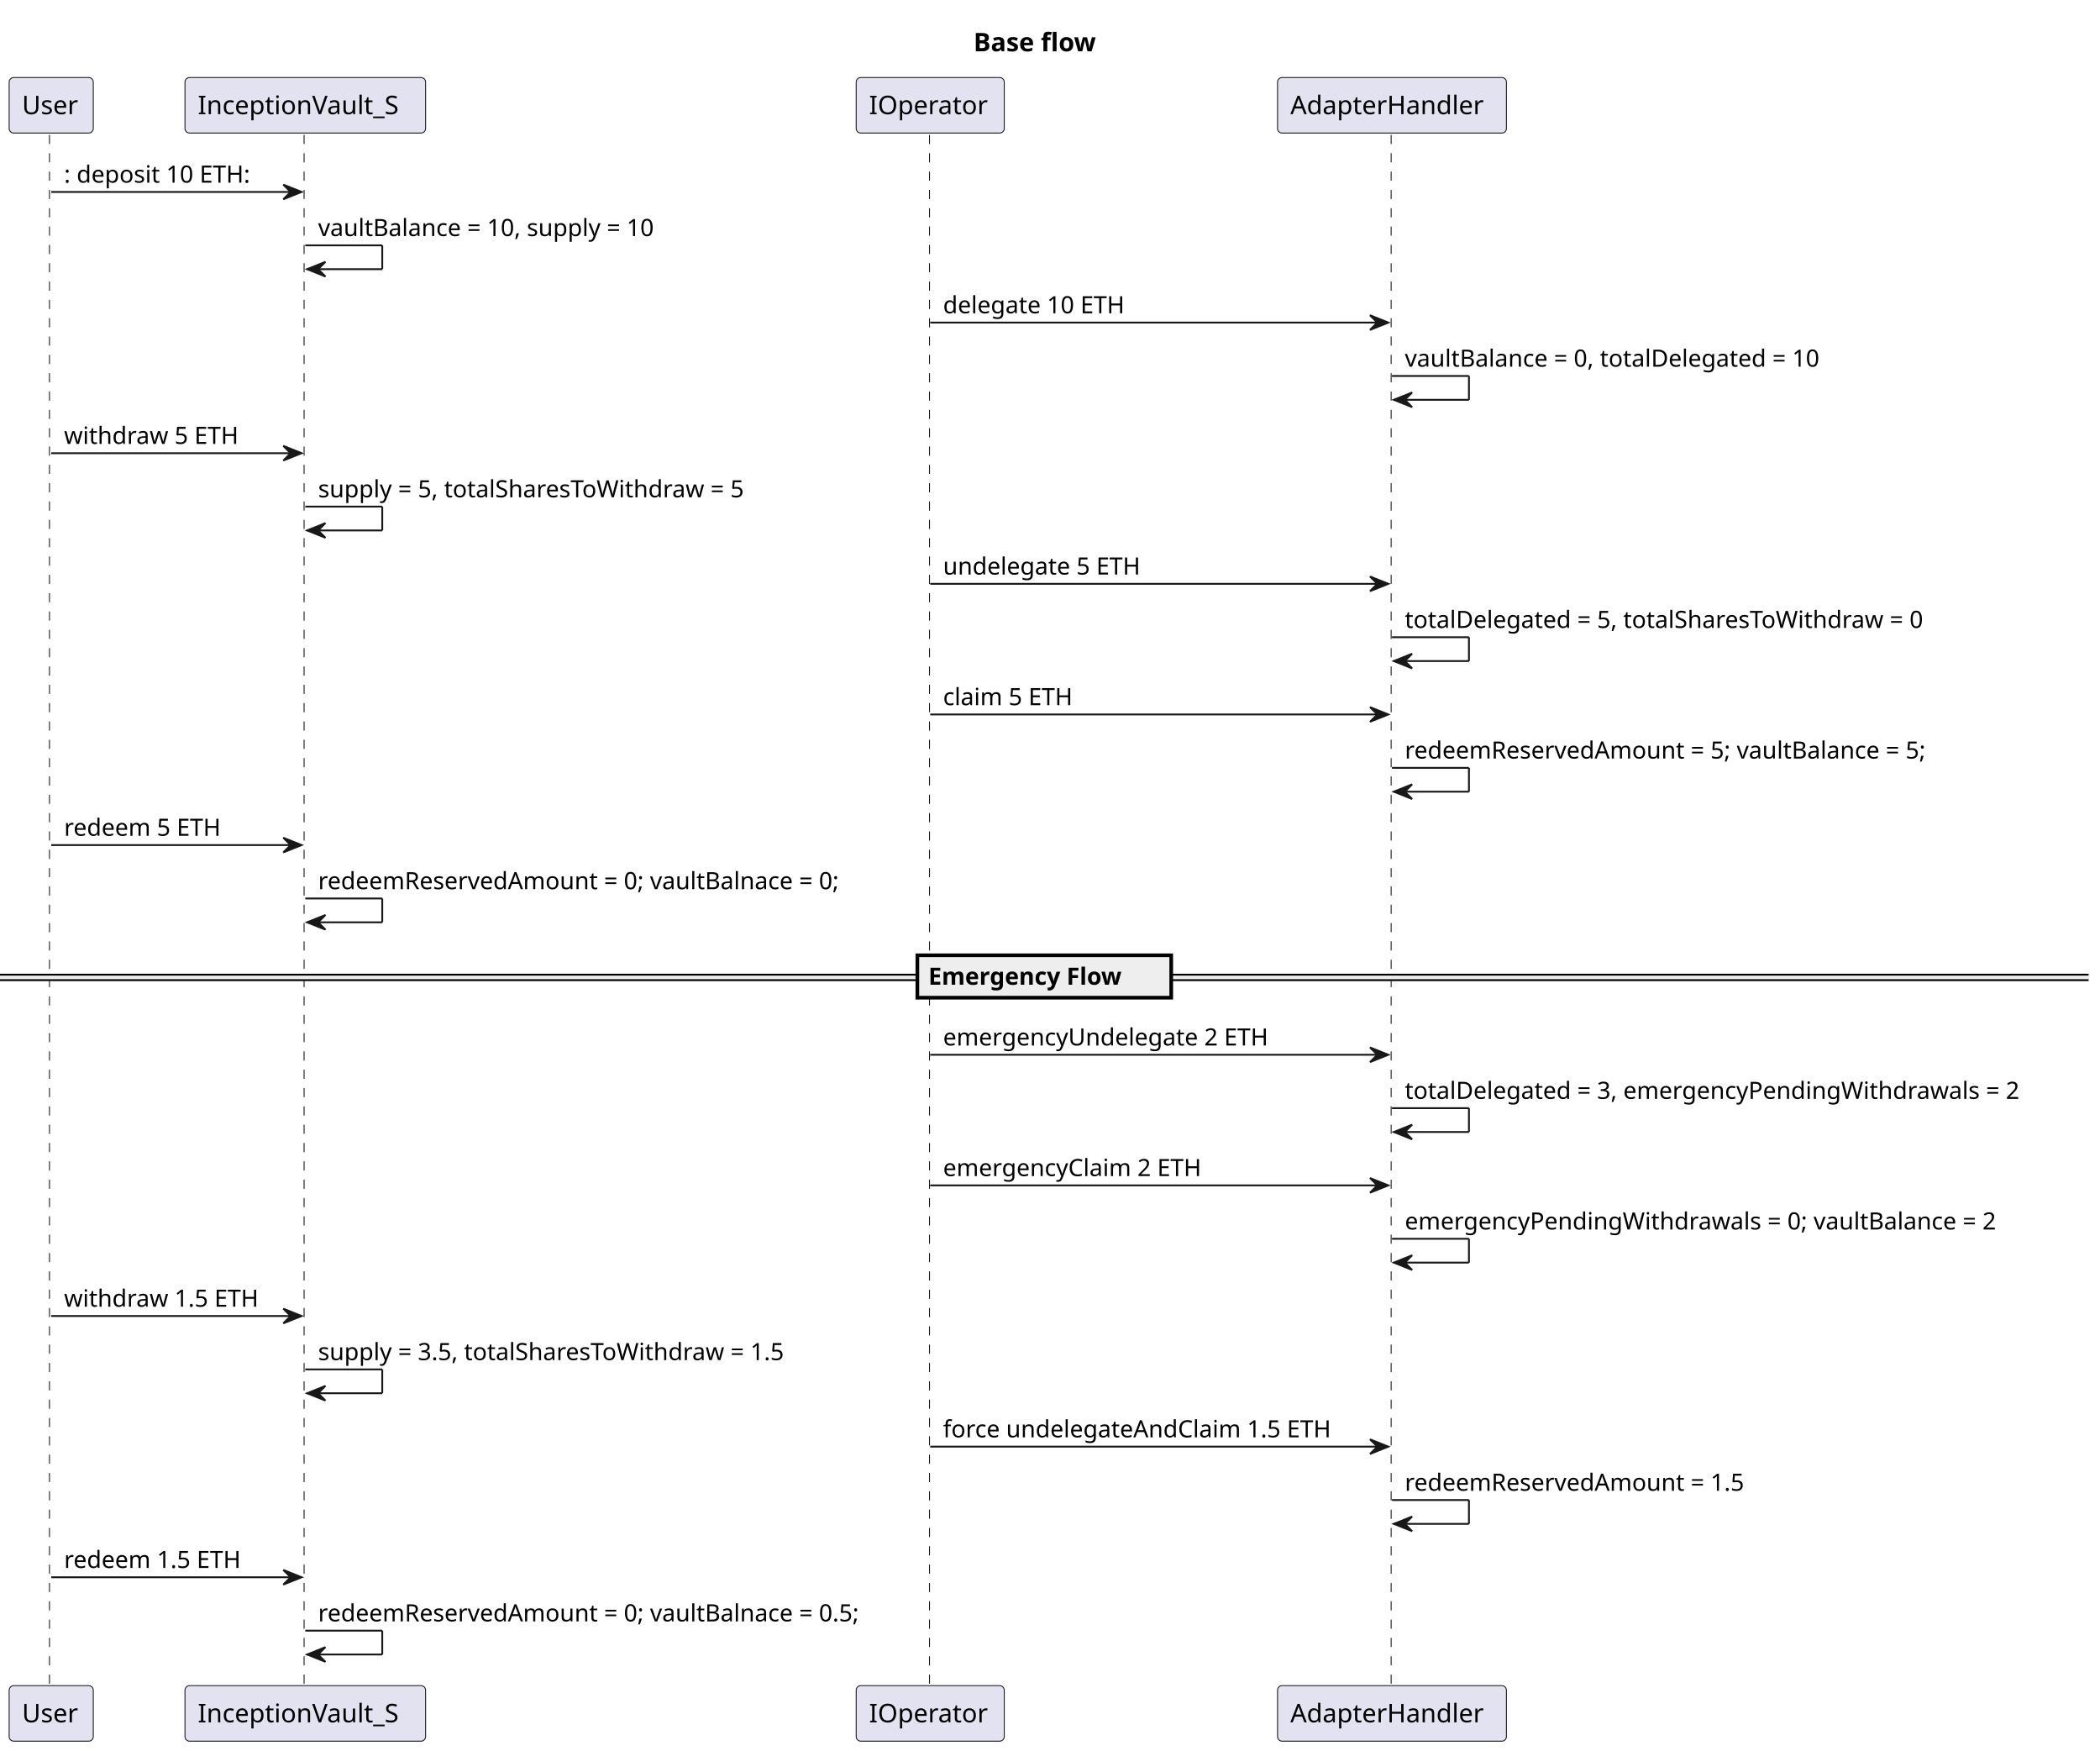
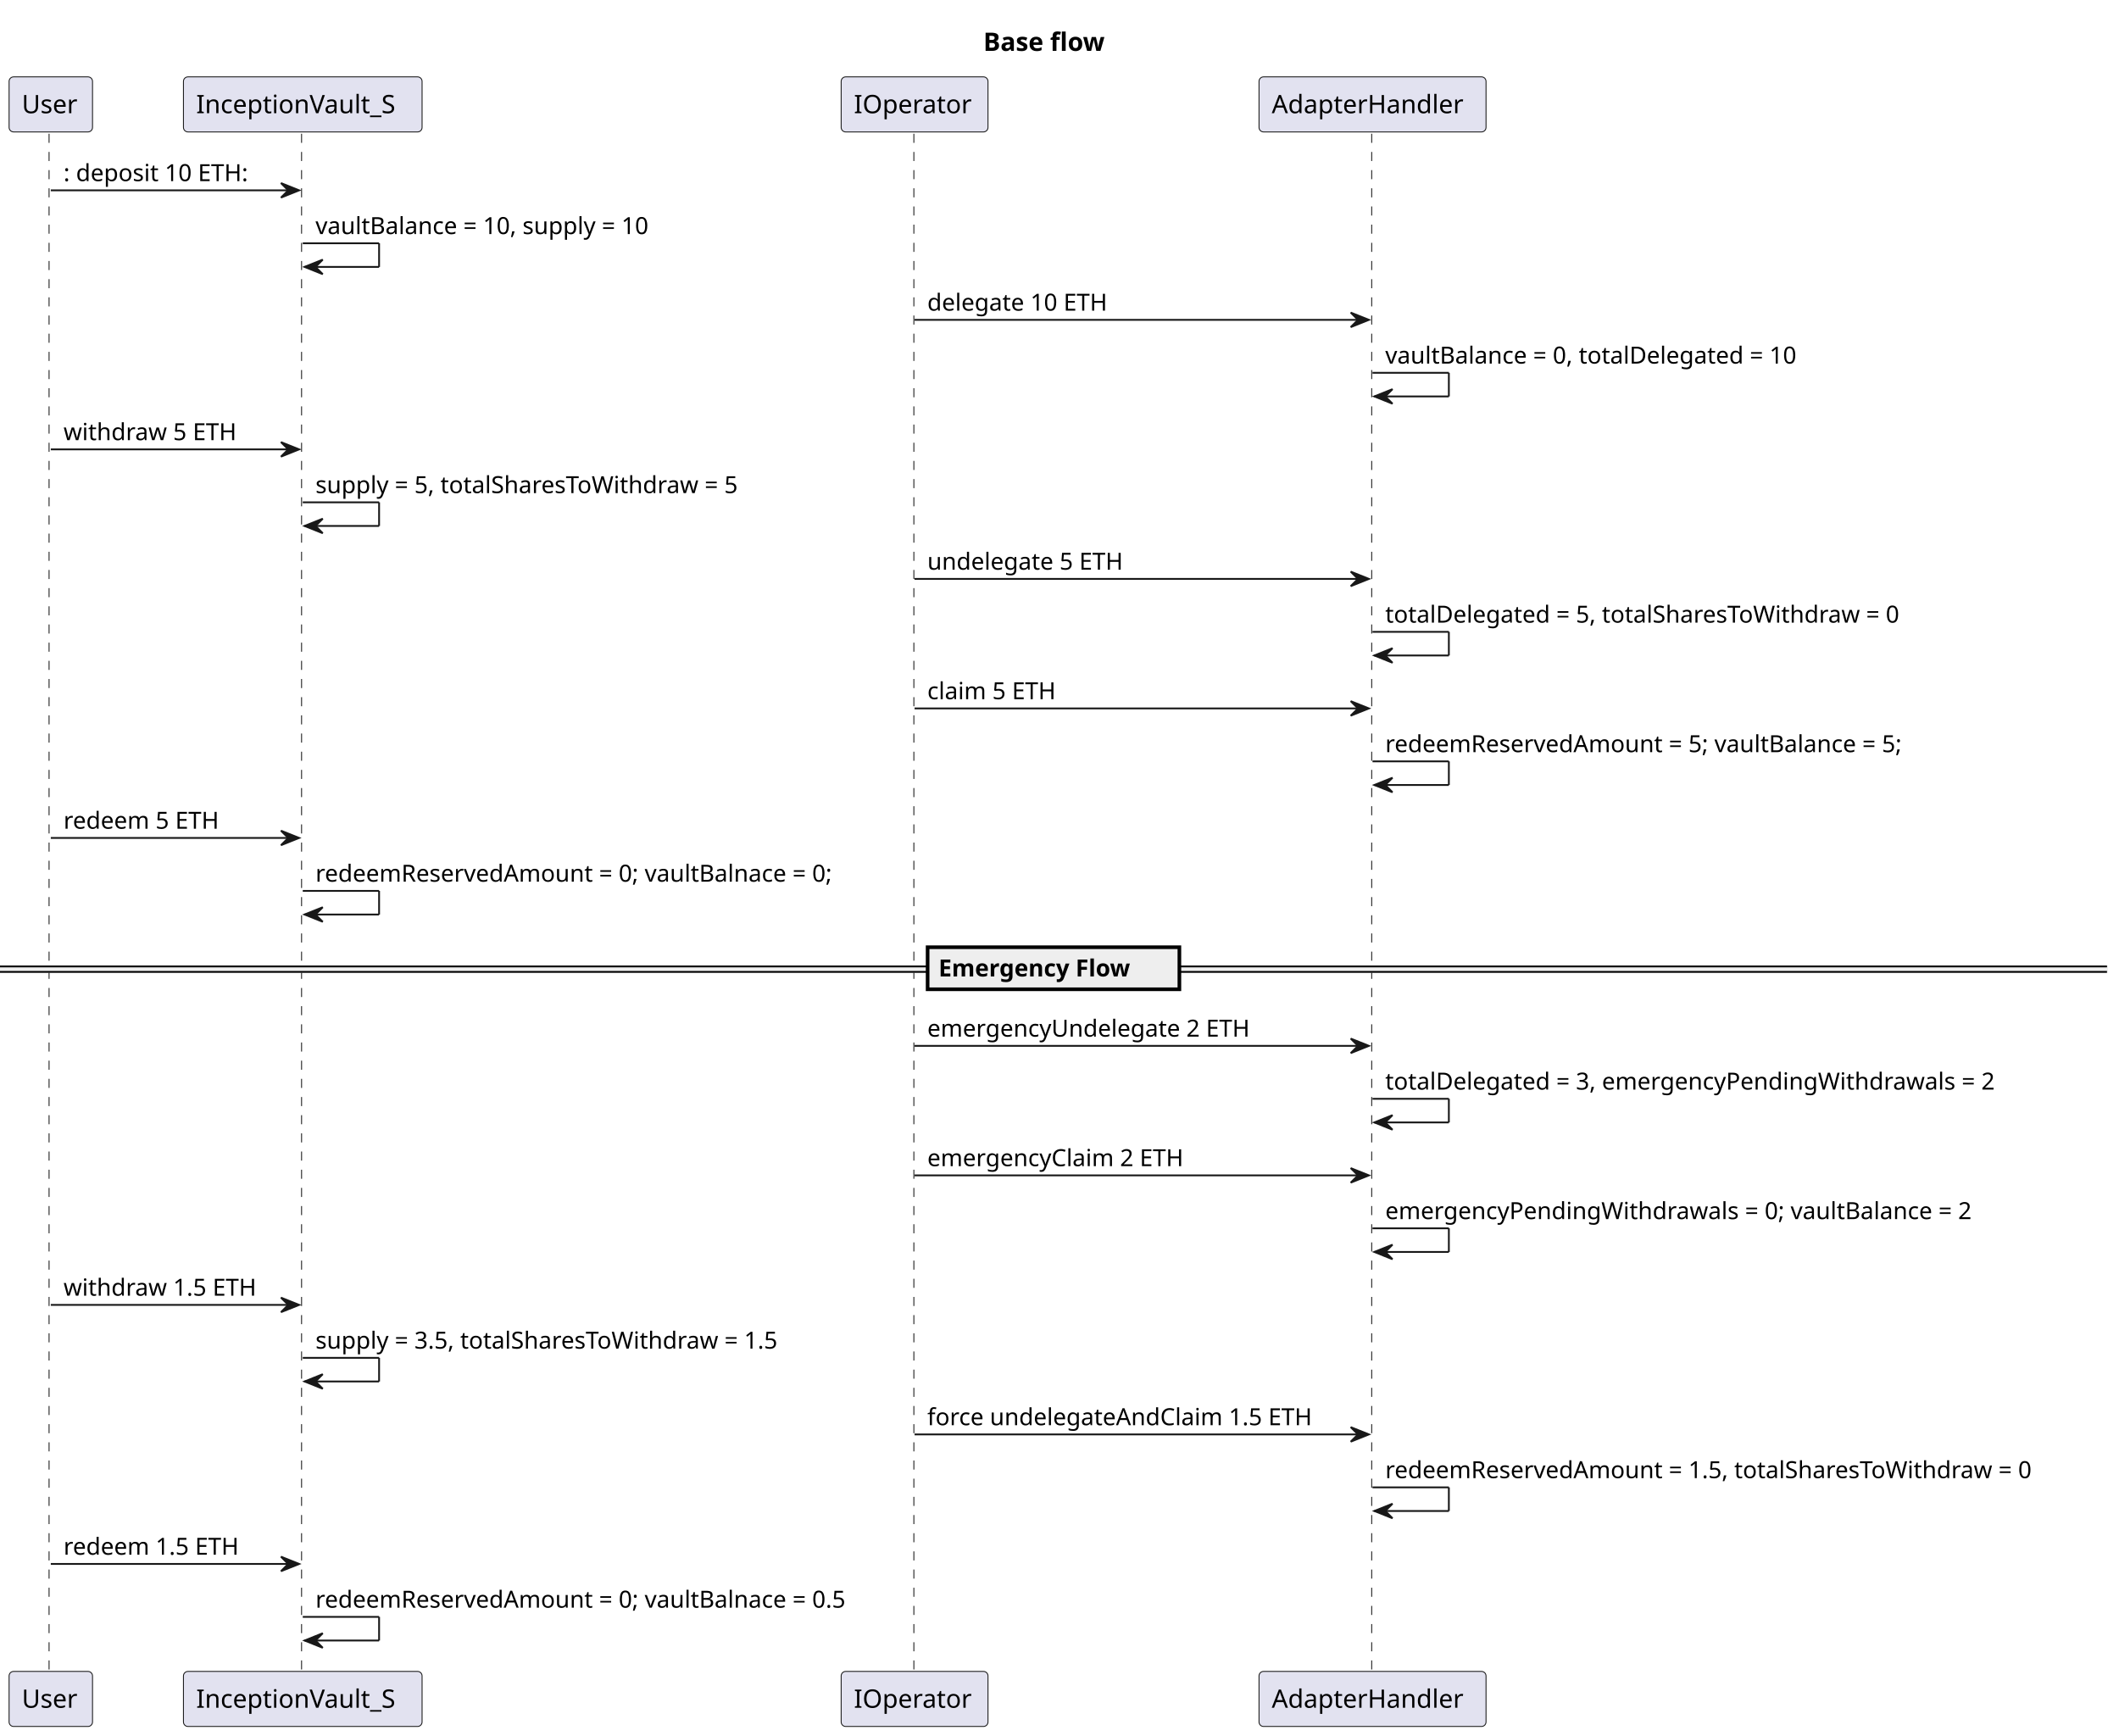
- <svg xmlns="http://www.w3.org/2000/svg" contentStyleType="text/css" data-diagram-type="SEQUENCE" height="955px" preserveAspectRatio="none" style="width:1146px;height:955px;background:#FFFFFF;" version="1.1" viewBox="0 0 1146 955" width="1146px" zoomAndPan="magnify">
+ <svg xmlns="http://www.w3.org/2000/svg" contentStyleType="text/css" data-diagram-type="SEQUENCE" height="955px" preserveAspectRatio="none" style="width:1166px;height:955px;background:#FFFFFF;" version="1.1" viewBox="0 0 1166 955" width="1166px" zoomAndPan="magnify">
  <defs />
  <g>
-     <text fill="#000000" font-family="sans-serif" font-size="14" font-weight="bold" lengthAdjust="spacing" textLength="76.262" x="531.255" y="27.995">Base flow</text>
+     <text fill="#000000" font-family="sans-serif" font-size="14" font-weight="bold" lengthAdjust="spacing" textLength="76.262" x="541.065" y="27.995">Base flow</text>
    <g>
      <rect fill="transparent" height="847.055" width="8" x="23.955" y="73.594" />
      <line style="stroke:#181818;stroke-width:0.5;stroke-dasharray:5.0,5.0;" x1="27" x2="27" y1="73.594" y2="920.648" />
    </g>
    <g>
      <rect fill="transparent" height="847.055" width="8" x="162.6" y="73.594" />
      <line style="stroke:#181818;stroke-width:0.5;stroke-dasharray:5.0,5.0;" x1="165.944" x2="165.944" y1="73.594" y2="920.648" />
    </g>
    <g>
-       <rect fill="transparent" height="847.055" width="8" x="503.638" y="73.594" />
-       <line style="stroke:#181818;stroke-width:0.5;stroke-dasharray:5.0,5.0;" x1="507.241" x2="507.241" y1="73.594" y2="920.648" />
+       <rect fill="transparent" height="847.055" width="8" x="499.258" y="73.594" />
+       <line style="stroke:#181818;stroke-width:0.5;stroke-dasharray:5.0,5.0;" x1="502.861" x2="502.861" y1="73.594" y2="920.648" />
    </g>
    <g>
-       <rect fill="transparent" height="847.055" width="8" x="755.626" y="73.594" />
-       <line style="stroke:#181818;stroke-width:0.5;stroke-dasharray:5.0,5.0;" x1="759.17" x2="759.17" y1="73.594" y2="920.648" />
+       <rect fill="transparent" height="847.055" width="8" x="751.247" y="73.594" />
+       <line style="stroke:#181818;stroke-width:0.5;stroke-dasharray:5.0,5.0;" x1="754.79" x2="754.79" y1="73.594" y2="920.648" />
    </g>
    <rect fill="#E2E2F0" height="30.297" rx="2.5" ry="2.5" style="stroke:#181818;stroke-width:0.5;" width="45.91" x="5" y="42.297" />
    <text fill="#000000" font-family="sans-serif" font-size="14" lengthAdjust="spacing" textLength="31.91" x="12" y="62.292">User</text>
    <rect fill="#E2E2F0" height="30.297" rx="2.5" ry="2.5" style="stroke:#181818;stroke-width:0.5;" width="45.91" x="5" y="919.648" />
    <text fill="#000000" font-family="sans-serif" font-size="14" lengthAdjust="spacing" textLength="31.91" x="12" y="939.644">User</text>
    <rect fill="#E2E2F0" height="30.297" rx="2.5" ry="2.5" style="stroke:#181818;stroke-width:0.5;" width="131.311" x="100.944" y="42.297" />
    <text fill="#000000" font-family="sans-serif" font-size="14" lengthAdjust="spacing" textLength="117.311" x="107.944" y="62.292">InceptionVault_S</text>
    <rect fill="#E2E2F0" height="30.297" rx="2.5" ry="2.5" style="stroke:#181818;stroke-width:0.5;" width="131.311" x="100.944" y="919.648" />
    <text fill="#000000" font-family="sans-serif" font-size="14" lengthAdjust="spacing" textLength="117.311" x="107.944" y="939.644">InceptionVault_S</text>
-     <rect fill="#E2E2F0" height="30.297" rx="2.5" ry="2.5" style="stroke:#181818;stroke-width:0.5;" width="80.794" x="467.241" y="42.297" />
-     <text fill="#000000" font-family="sans-serif" font-size="14" lengthAdjust="spacing" textLength="66.794" x="474.241" y="62.292">IOperator</text>
-     <rect fill="#E2E2F0" height="30.297" rx="2.5" ry="2.5" style="stroke:#181818;stroke-width:0.5;" width="80.794" x="467.241" y="919.648" />
-     <text fill="#000000" font-family="sans-serif" font-size="14" lengthAdjust="spacing" textLength="66.794" x="474.241" y="939.644">IOperator</text>
-     <rect fill="#E2E2F0" height="30.297" rx="2.5" ry="2.5" style="stroke:#181818;stroke-width:0.5;" width="124.913" x="697.17" y="42.297" />
-     <text fill="#000000" font-family="sans-serif" font-size="14" lengthAdjust="spacing" textLength="110.913" x="704.17" y="62.292">AdapterHandler</text>
-     <rect fill="#E2E2F0" height="30.297" rx="2.5" ry="2.5" style="stroke:#181818;stroke-width:0.5;" width="124.913" x="697.17" y="919.648" />
-     <text fill="#000000" font-family="sans-serif" font-size="14" lengthAdjust="spacing" textLength="110.913" x="704.17" y="939.644">AdapterHandler</text>
+     <rect fill="#E2E2F0" height="30.297" rx="2.5" ry="2.5" style="stroke:#181818;stroke-width:0.5;" width="80.794" x="462.861" y="42.297" />
+     <text fill="#000000" font-family="sans-serif" font-size="14" lengthAdjust="spacing" textLength="66.794" x="469.861" y="62.292">IOperator</text>
+     <rect fill="#E2E2F0" height="30.297" rx="2.5" ry="2.5" style="stroke:#181818;stroke-width:0.5;" width="80.794" x="462.861" y="919.648" />
+     <text fill="#000000" font-family="sans-serif" font-size="14" lengthAdjust="spacing" textLength="66.794" x="469.861" y="939.644">IOperator</text>
+     <rect fill="#E2E2F0" height="30.297" rx="2.5" ry="2.5" style="stroke:#181818;stroke-width:0.5;" width="124.913" x="692.79" y="42.297" />
+     <text fill="#000000" font-family="sans-serif" font-size="14" lengthAdjust="spacing" textLength="110.913" x="699.79" y="62.292">AdapterHandler</text>
+     <rect fill="#E2E2F0" height="30.297" rx="2.5" ry="2.5" style="stroke:#181818;stroke-width:0.5;" width="124.913" x="692.79" y="919.648" />
+     <text fill="#000000" font-family="sans-serif" font-size="14" lengthAdjust="spacing" textLength="110.913" x="699.79" y="939.644">AdapterHandler</text>
    <polygon fill="#181818" points="154.6,100.727,164.6,104.727,154.6,108.727,158.6,104.727" style="stroke:#181818;stroke-width:1;" />
    <line style="stroke:#181818;stroke-width:1;" x1="27.955" x2="160.6" y1="104.727" y2="104.727" />
    <text fill="#000000" font-family="sans-serif" font-size="13" lengthAdjust="spacing" textLength="111.566" x="34.955" y="99.661">: deposit 10 ETH:</text>
    <line style="stroke:#181818;stroke-width:1;" x1="166.6" x2="208.6" y1="133.859" y2="133.859" />
    <line style="stroke:#181818;stroke-width:1;" x1="208.6" x2="208.6" y1="133.859" y2="146.859" />
    <line style="stroke:#181818;stroke-width:1;" x1="167.6" x2="208.6" y1="146.859" y2="146.859" />
    <polygon fill="#181818" points="177.6,142.859,167.6,146.859,177.6,150.859,173.6,146.859" style="stroke:#181818;stroke-width:1;" />
    <text fill="#000000" font-family="sans-serif" font-size="13" lengthAdjust="spacing" textLength="206.94" x="173.6" y="128.793">vaultBalance = 10, supply = 10</text>
-     <polygon fill="#181818" points="747.626,171.992,757.626,175.992,747.626,179.992,751.626,175.992" style="stroke:#181818;stroke-width:1;" />
-     <line style="stroke:#181818;stroke-width:1;" x1="507.638" x2="753.626" y1="175.992" y2="175.992" />
-     <text fill="#000000" font-family="sans-serif" font-size="13" lengthAdjust="spacing" textLength="107.91" x="514.638" y="170.926">delegate 10 ETH</text>
-     <line style="stroke:#181818;stroke-width:1;" x1="759.626" x2="801.626" y1="205.125" y2="205.125" />
-     <line style="stroke:#181818;stroke-width:1;" x1="801.626" x2="801.626" y1="205.125" y2="218.125" />
-     <line style="stroke:#181818;stroke-width:1;" x1="760.626" x2="801.626" y1="218.125" y2="218.125" />
-     <polygon fill="#181818" points="770.626,214.125,760.626,218.125,770.626,222.125,766.626,218.125" style="stroke:#181818;stroke-width:1;" />
-     <text fill="#000000" font-family="sans-serif" font-size="13" lengthAdjust="spacing" textLength="252.757" x="766.626" y="200.059">vaultBalance = 0, totalDelegated = 10</text>
+     <polygon fill="#181818" points="743.247,171.992,753.247,175.992,743.247,179.992,747.247,175.992" style="stroke:#181818;stroke-width:1;" />
+     <line style="stroke:#181818;stroke-width:1;" x1="503.258" x2="749.247" y1="175.992" y2="175.992" />
+     <text fill="#000000" font-family="sans-serif" font-size="13" lengthAdjust="spacing" textLength="107.91" x="510.258" y="170.926">delegate 10 ETH</text>
+     <line style="stroke:#181818;stroke-width:1;" x1="755.247" x2="797.247" y1="205.125" y2="205.125" />
+     <line style="stroke:#181818;stroke-width:1;" x1="797.247" x2="797.247" y1="205.125" y2="218.125" />
+     <line style="stroke:#181818;stroke-width:1;" x1="756.247" x2="797.247" y1="218.125" y2="218.125" />
+     <polygon fill="#181818" points="766.247,214.125,756.247,218.125,766.247,222.125,762.247,218.125" style="stroke:#181818;stroke-width:1;" />
+     <text fill="#000000" font-family="sans-serif" font-size="13" lengthAdjust="spacing" textLength="252.757" x="762.247" y="200.059">vaultBalance = 0, totalDelegated = 10</text>
    <polygon fill="#181818" points="154.6,243.258,164.6,247.258,154.6,251.258,158.6,247.258" style="stroke:#181818;stroke-width:1;" />
    <line style="stroke:#181818;stroke-width:1;" x1="27.955" x2="160.6" y1="247.258" y2="247.258" />
    <text fill="#000000" font-family="sans-serif" font-size="13" lengthAdjust="spacing" textLength="102.242" x="34.955" y="242.192">withdraw 5 ETH</text>
    <line style="stroke:#181818;stroke-width:1;" x1="166.6" x2="208.6" y1="276.391" y2="276.391" />
    <line style="stroke:#181818;stroke-width:1;" x1="208.6" x2="208.6" y1="276.391" y2="289.391" />
    <line style="stroke:#181818;stroke-width:1;" x1="167.6" x2="208.6" y1="289.391" y2="289.391" />
    <polygon fill="#181818" points="177.6,285.391,167.6,289.391,177.6,293.391,173.6,289.391" style="stroke:#181818;stroke-width:1;" />
    <text fill="#000000" font-family="sans-serif" font-size="13" lengthAdjust="spacing" textLength="258.134" x="173.6" y="271.325">supply = 5, totalSharesToWithdraw = 5</text>
-     <polygon fill="#181818" points="747.626,314.523,757.626,318.523,747.626,322.523,751.626,318.523" style="stroke:#181818;stroke-width:1;" />
-     <line style="stroke:#181818;stroke-width:1;" x1="507.638" x2="753.626" y1="318.523" y2="318.523" />
-     <text fill="#000000" font-family="sans-serif" font-size="13" lengthAdjust="spacing" textLength="116.118" x="514.638" y="313.457">undelegate 5 ETH</text>
-     <line style="stroke:#181818;stroke-width:1;" x1="759.626" x2="801.626" y1="347.656" y2="347.656" />
-     <line style="stroke:#181818;stroke-width:1;" x1="801.626" x2="801.626" y1="347.656" y2="360.656" />
-     <line style="stroke:#181818;stroke-width:1;" x1="760.626" x2="801.626" y1="360.656" y2="360.656" />
-     <polygon fill="#181818" points="770.626,356.656,760.626,360.656,770.626,364.656,766.626,360.656" style="stroke:#181818;stroke-width:1;" />
-     <text fill="#000000" font-family="sans-serif" font-size="13" lengthAdjust="spacing" textLength="312.222" x="766.626" y="342.59">totalDelegated = 5, totalSharesToWithdraw = 0</text>
-     <polygon fill="#181818" points="747.626,385.789,757.626,389.789,747.626,393.789,751.626,389.789" style="stroke:#181818;stroke-width:1;" />
-     <line style="stroke:#181818;stroke-width:1;" x1="507.638" x2="753.626" y1="389.789" y2="389.789" />
-     <text fill="#000000" font-family="sans-serif" font-size="13" lengthAdjust="spacing" textLength="77.467" x="514.638" y="384.723">claim 5 ETH</text>
-     <line style="stroke:#181818;stroke-width:1;" x1="759.626" x2="801.626" y1="418.922" y2="418.922" />
-     <line style="stroke:#181818;stroke-width:1;" x1="801.626" x2="801.626" y1="418.922" y2="431.922" />
-     <line style="stroke:#181818;stroke-width:1;" x1="760.626" x2="801.626" y1="431.922" y2="431.922" />
-     <polygon fill="#181818" points="770.626,427.922,760.626,431.922,770.626,435.922,766.626,431.922" style="stroke:#181818;stroke-width:1;" />
-     <text fill="#000000" font-family="sans-serif" font-size="13" lengthAdjust="spacing" textLength="314.634" x="766.626" y="413.856">redeemReservedAmount = 5; vaultBalance = 5;</text>
+     <polygon fill="#181818" points="743.247,314.523,753.247,318.523,743.247,322.523,747.247,318.523" style="stroke:#181818;stroke-width:1;" />
+     <line style="stroke:#181818;stroke-width:1;" x1="503.258" x2="749.247" y1="318.523" y2="318.523" />
+     <text fill="#000000" font-family="sans-serif" font-size="13" lengthAdjust="spacing" textLength="116.118" x="510.258" y="313.457">undelegate 5 ETH</text>
+     <line style="stroke:#181818;stroke-width:1;" x1="755.247" x2="797.247" y1="347.656" y2="347.656" />
+     <line style="stroke:#181818;stroke-width:1;" x1="797.247" x2="797.247" y1="347.656" y2="360.656" />
+     <line style="stroke:#181818;stroke-width:1;" x1="756.247" x2="797.247" y1="360.656" y2="360.656" />
+     <polygon fill="#181818" points="766.247,356.656,756.247,360.656,766.247,364.656,762.247,360.656" style="stroke:#181818;stroke-width:1;" />
+     <text fill="#000000" font-family="sans-serif" font-size="13" lengthAdjust="spacing" textLength="312.222" x="762.247" y="342.59">totalDelegated = 5, totalSharesToWithdraw = 0</text>
+     <polygon fill="#181818" points="743.247,385.789,753.247,389.789,743.247,393.789,747.247,389.789" style="stroke:#181818;stroke-width:1;" />
+     <line style="stroke:#181818;stroke-width:1;" x1="503.258" x2="749.247" y1="389.789" y2="389.789" />
+     <text fill="#000000" font-family="sans-serif" font-size="13" lengthAdjust="spacing" textLength="77.467" x="510.258" y="384.723">claim 5 ETH</text>
+     <line style="stroke:#181818;stroke-width:1;" x1="755.247" x2="797.247" y1="418.922" y2="418.922" />
+     <line style="stroke:#181818;stroke-width:1;" x1="797.247" x2="797.247" y1="418.922" y2="431.922" />
+     <line style="stroke:#181818;stroke-width:1;" x1="756.247" x2="797.247" y1="431.922" y2="431.922" />
+     <polygon fill="#181818" points="766.247,427.922,756.247,431.922,766.247,435.922,762.247,431.922" style="stroke:#181818;stroke-width:1;" />
+     <text fill="#000000" font-family="sans-serif" font-size="13" lengthAdjust="spacing" textLength="314.634" x="762.247" y="413.856">redeemReservedAmount = 5; vaultBalance = 5;</text>
    <polygon fill="#181818" points="154.6,457.055,164.6,461.055,154.6,465.055,158.6,461.055" style="stroke:#181818;stroke-width:1;" />
    <line style="stroke:#181818;stroke-width:1;" x1="27.955" x2="160.6" y1="461.055" y2="461.055" />
    <text fill="#000000" font-family="sans-serif" font-size="13" lengthAdjust="spacing" textLength="92.72" x="34.955" y="455.989">redeem 5 ETH</text>
    <line style="stroke:#181818;stroke-width:1;" x1="166.6" x2="208.6" y1="490.188" y2="490.188" />
    <line style="stroke:#181818;stroke-width:1;" x1="208.6" x2="208.6" y1="490.188" y2="503.188" />
    <line style="stroke:#181818;stroke-width:1;" x1="167.6" x2="208.6" y1="503.188" y2="503.188" />
    <polygon fill="#181818" points="177.6,499.188,167.6,503.188,177.6,507.188,173.6,503.188" style="stroke:#181818;stroke-width:1;" />
    <text fill="#000000" font-family="sans-serif" font-size="13" lengthAdjust="spacing" textLength="314.634" x="173.6" y="485.122">redeemReservedAmount = 0; vaultBalnace = 0;</text>
-     <rect fill="#EEEEEE" height="3" style="stroke:#EEEEEE;stroke-width:1;" width="1139.772" x="0" y="531.754" />
-     <line style="stroke:#000000;stroke-width:1;" x1="0" x2="1139.772" y1="531.754" y2="531.754" />
-     <line style="stroke:#000000;stroke-width:1;" x1="0" x2="1139.772" y1="534.754" y2="534.754" />
-     <rect fill="#EEEEEE" height="23.133" style="stroke:#000000;stroke-width:2;" width="138.541" x="500.615" y="521.188" />
-     <text fill="#000000" font-family="sans-serif" font-size="13" font-weight="bold" lengthAdjust="spacing" textLength="120.015" x="506.615" y="537.254">Emergency Flow</text>
-     <polygon fill="#181818" points="747.626,571.453,757.626,575.453,747.626,579.453,751.626,575.453" style="stroke:#181818;stroke-width:1;" />
-     <line style="stroke:#181818;stroke-width:1;" x1="507.638" x2="753.626" y1="575.453" y2="575.453" />
-     <text fill="#000000" font-family="sans-serif" font-size="13" lengthAdjust="spacing" textLength="190.728" x="514.638" y="570.387">emergencyUndelegate 2 ETH</text>
-     <line style="stroke:#181818;stroke-width:1;" x1="759.626" x2="801.626" y1="604.586" y2="604.586" />
-     <line style="stroke:#181818;stroke-width:1;" x1="801.626" x2="801.626" y1="604.586" y2="617.586" />
-     <line style="stroke:#181818;stroke-width:1;" x1="760.626" x2="801.626" y1="617.586" y2="617.586" />
-     <polygon fill="#181818" points="770.626,613.586,760.626,617.586,770.626,621.586,766.626,617.586" style="stroke:#181818;stroke-width:1;" />
-     <text fill="#000000" font-family="sans-serif" font-size="13" lengthAdjust="spacing" textLength="366.146" x="766.626" y="599.52">totalDelegated = 3, emergencyPendingWithdrawals = 2</text>
-     <polygon fill="#181818" points="747.626,642.719,757.626,646.719,747.626,650.719,751.626,646.719" style="stroke:#181818;stroke-width:1;" />
-     <line style="stroke:#181818;stroke-width:1;" x1="507.638" x2="753.626" y1="646.719" y2="646.719" />
-     <text fill="#000000" font-family="sans-serif" font-size="13" lengthAdjust="spacing" textLength="152.731" x="514.638" y="641.653">emergencyClaim 2 ETH</text>
-     <line style="stroke:#181818;stroke-width:1;" x1="759.626" x2="801.626" y1="675.852" y2="675.852" />
-     <line style="stroke:#181818;stroke-width:1;" x1="801.626" x2="801.626" y1="675.852" y2="688.852" />
-     <line style="stroke:#181818;stroke-width:1;" x1="760.626" x2="801.626" y1="688.852" y2="688.852" />
-     <polygon fill="#181818" points="770.626,684.852,760.626,688.852,770.626,692.852,766.626,688.852" style="stroke:#181818;stroke-width:1;" />
-     <text fill="#000000" font-family="sans-serif" font-size="13" lengthAdjust="spacing" textLength="353.939" x="766.626" y="670.786">emergencyPendingWithdrawals = 0; vaultBalance = 2</text>
+     <rect fill="#EEEEEE" height="3" style="stroke:#EEEEEE;stroke-width:1;" width="1159.393" x="0" y="531.754" />
+     <line style="stroke:#000000;stroke-width:1;" x1="0" x2="1159.393" y1="531.754" y2="531.754" />
+     <line style="stroke:#000000;stroke-width:1;" x1="0" x2="1159.393" y1="534.754" y2="534.754" />
+     <rect fill="#EEEEEE" height="23.133" style="stroke:#000000;stroke-width:2;" width="138.541" x="510.426" y="521.188" />
+     <text fill="#000000" font-family="sans-serif" font-size="13" font-weight="bold" lengthAdjust="spacing" textLength="120.015" x="516.426" y="537.254">Emergency Flow</text>
+     <polygon fill="#181818" points="743.247,571.453,753.247,575.453,743.247,579.453,747.247,575.453" style="stroke:#181818;stroke-width:1;" />
+     <line style="stroke:#181818;stroke-width:1;" x1="503.258" x2="749.247" y1="575.453" y2="575.453" />
+     <text fill="#000000" font-family="sans-serif" font-size="13" lengthAdjust="spacing" textLength="190.728" x="510.258" y="570.387">emergencyUndelegate 2 ETH</text>
+     <line style="stroke:#181818;stroke-width:1;" x1="755.247" x2="797.247" y1="604.586" y2="604.586" />
+     <line style="stroke:#181818;stroke-width:1;" x1="797.247" x2="797.247" y1="604.586" y2="617.586" />
+     <line style="stroke:#181818;stroke-width:1;" x1="756.247" x2="797.247" y1="617.586" y2="617.586" />
+     <polygon fill="#181818" points="766.247,613.586,756.247,617.586,766.247,621.586,762.247,617.586" style="stroke:#181818;stroke-width:1;" />
+     <text fill="#000000" font-family="sans-serif" font-size="13" lengthAdjust="spacing" textLength="366.146" x="762.247" y="599.52">totalDelegated = 3, emergencyPendingWithdrawals = 2</text>
+     <polygon fill="#181818" points="743.247,642.719,753.247,646.719,743.247,650.719,747.247,646.719" style="stroke:#181818;stroke-width:1;" />
+     <line style="stroke:#181818;stroke-width:1;" x1="503.258" x2="749.247" y1="646.719" y2="646.719" />
+     <text fill="#000000" font-family="sans-serif" font-size="13" lengthAdjust="spacing" textLength="152.731" x="510.258" y="641.653">emergencyClaim 2 ETH</text>
+     <line style="stroke:#181818;stroke-width:1;" x1="755.247" x2="797.247" y1="675.852" y2="675.852" />
+     <line style="stroke:#181818;stroke-width:1;" x1="797.247" x2="797.247" y1="675.852" y2="688.852" />
+     <line style="stroke:#181818;stroke-width:1;" x1="756.247" x2="797.247" y1="688.852" y2="688.852" />
+     <polygon fill="#181818" points="766.247,684.852,756.247,688.852,766.247,692.852,762.247,688.852" style="stroke:#181818;stroke-width:1;" />
+     <text fill="#000000" font-family="sans-serif" font-size="13" lengthAdjust="spacing" textLength="353.939" x="762.247" y="670.786">emergencyPendingWithdrawals = 0; vaultBalance = 2</text>
    <polygon fill="#181818" points="154.6,713.984,164.6,717.984,154.6,721.984,158.6,717.984" style="stroke:#181818;stroke-width:1;" />
    <line style="stroke:#181818;stroke-width:1;" x1="27.955" x2="160.6" y1="717.984" y2="717.984" />
    <text fill="#000000" font-family="sans-serif" font-size="13" lengthAdjust="spacing" textLength="114.645" x="34.955" y="712.918">withdraw 1.5 ETH</text>
    <line style="stroke:#181818;stroke-width:1;" x1="166.6" x2="208.6" y1="747.117" y2="747.117" />
    <line style="stroke:#181818;stroke-width:1;" x1="208.6" x2="208.6" y1="747.117" y2="760.117" />
    <line style="stroke:#181818;stroke-width:1;" x1="167.6" x2="208.6" y1="760.117" y2="760.117" />
    <polygon fill="#181818" points="177.6,756.117,167.6,760.117,177.6,764.117,173.6,760.117" style="stroke:#181818;stroke-width:1;" />
    <text fill="#000000" font-family="sans-serif" font-size="13" lengthAdjust="spacing" textLength="282.94" x="173.6" y="742.051">supply = 3.5, totalSharesToWithdraw = 1.5</text>
-     <polygon fill="#181818" points="747.626,785.25,757.626,789.25,747.626,793.25,751.626,789.25" style="stroke:#181818;stroke-width:1;" />
-     <line style="stroke:#181818;stroke-width:1;" x1="507.638" x2="753.626" y1="789.25" y2="789.25" />
-     <text fill="#000000" font-family="sans-serif" font-size="13" lengthAdjust="spacing" textLength="227.989" x="514.638" y="784.184">force undelegateAndClaim 1.5 ETH</text>
-     <line style="stroke:#181818;stroke-width:1;" x1="759.626" x2="801.626" y1="818.383" y2="818.383" />
-     <line style="stroke:#181818;stroke-width:1;" x1="801.626" x2="801.626" y1="818.383" y2="831.383" />
-     <line style="stroke:#181818;stroke-width:1;" x1="760.626" x2="801.626" y1="831.383" y2="831.383" />
-     <polygon fill="#181818" points="770.626,827.383,760.626,831.383,770.626,835.383,766.626,831.383" style="stroke:#181818;stroke-width:1;" />
-     <text fill="#000000" font-family="sans-serif" font-size="13" lengthAdjust="spacing" textLength="202.262" x="766.626" y="813.317">redeemReservedAmount = 1.5</text>
+     <polygon fill="#181818" points="743.247,785.25,753.247,789.25,743.247,793.25,747.247,789.25" style="stroke:#181818;stroke-width:1;" />
+     <line style="stroke:#181818;stroke-width:1;" x1="503.258" x2="749.247" y1="789.25" y2="789.25" />
+     <text fill="#000000" font-family="sans-serif" font-size="13" lengthAdjust="spacing" textLength="227.989" x="510.258" y="784.184">force undelegateAndClaim 1.5 ETH</text>
+     <line style="stroke:#181818;stroke-width:1;" x1="755.247" x2="797.247" y1="818.383" y2="818.383" />
+     <line style="stroke:#181818;stroke-width:1;" x1="797.247" x2="797.247" y1="818.383" y2="831.383" />
+     <line style="stroke:#181818;stroke-width:1;" x1="756.247" x2="797.247" y1="831.383" y2="831.383" />
+     <polygon fill="#181818" points="766.247,827.383,756.247,831.383,766.247,835.383,762.247,831.383" style="stroke:#181818;stroke-width:1;" />
+     <text fill="#000000" font-family="sans-serif" font-size="13" lengthAdjust="spacing" textLength="390.146" x="762.247" y="813.317">redeemReservedAmount = 1.5, totalSharesToWithdraw = 0</text>
    <polygon fill="#181818" points="154.6,856.516,164.6,860.516,154.6,864.516,158.6,860.516" style="stroke:#181818;stroke-width:1;" />
    <line style="stroke:#181818;stroke-width:1;" x1="27.955" x2="160.6" y1="860.516" y2="860.516" />
    <text fill="#000000" font-family="sans-serif" font-size="13" lengthAdjust="spacing" textLength="105.124" x="34.955" y="855.45">redeem 1.5 ETH</text>
    <line style="stroke:#181818;stroke-width:1;" x1="166.6" x2="208.6" y1="889.648" y2="889.648" />
    <line style="stroke:#181818;stroke-width:1;" x1="208.6" x2="208.6" y1="889.648" y2="902.648" />
    <line style="stroke:#181818;stroke-width:1;" x1="167.6" x2="208.6" y1="902.648" y2="902.648" />
    <polygon fill="#181818" points="177.6,898.648,167.6,902.648,177.6,906.648,173.6,902.648" style="stroke:#181818;stroke-width:1;" />
-     <text fill="#000000" font-family="sans-serif" font-size="13" lengthAdjust="spacing" textLength="327.038" x="173.6" y="884.582">redeemReservedAmount = 0; vaultBalnace = 0.5;</text>
+     <text fill="#000000" font-family="sans-serif" font-size="13" lengthAdjust="spacing" textLength="322.658" x="173.6" y="884.582">redeemReservedAmount = 0; vaultBalnace = 0.5</text>
  </g>
</svg>
